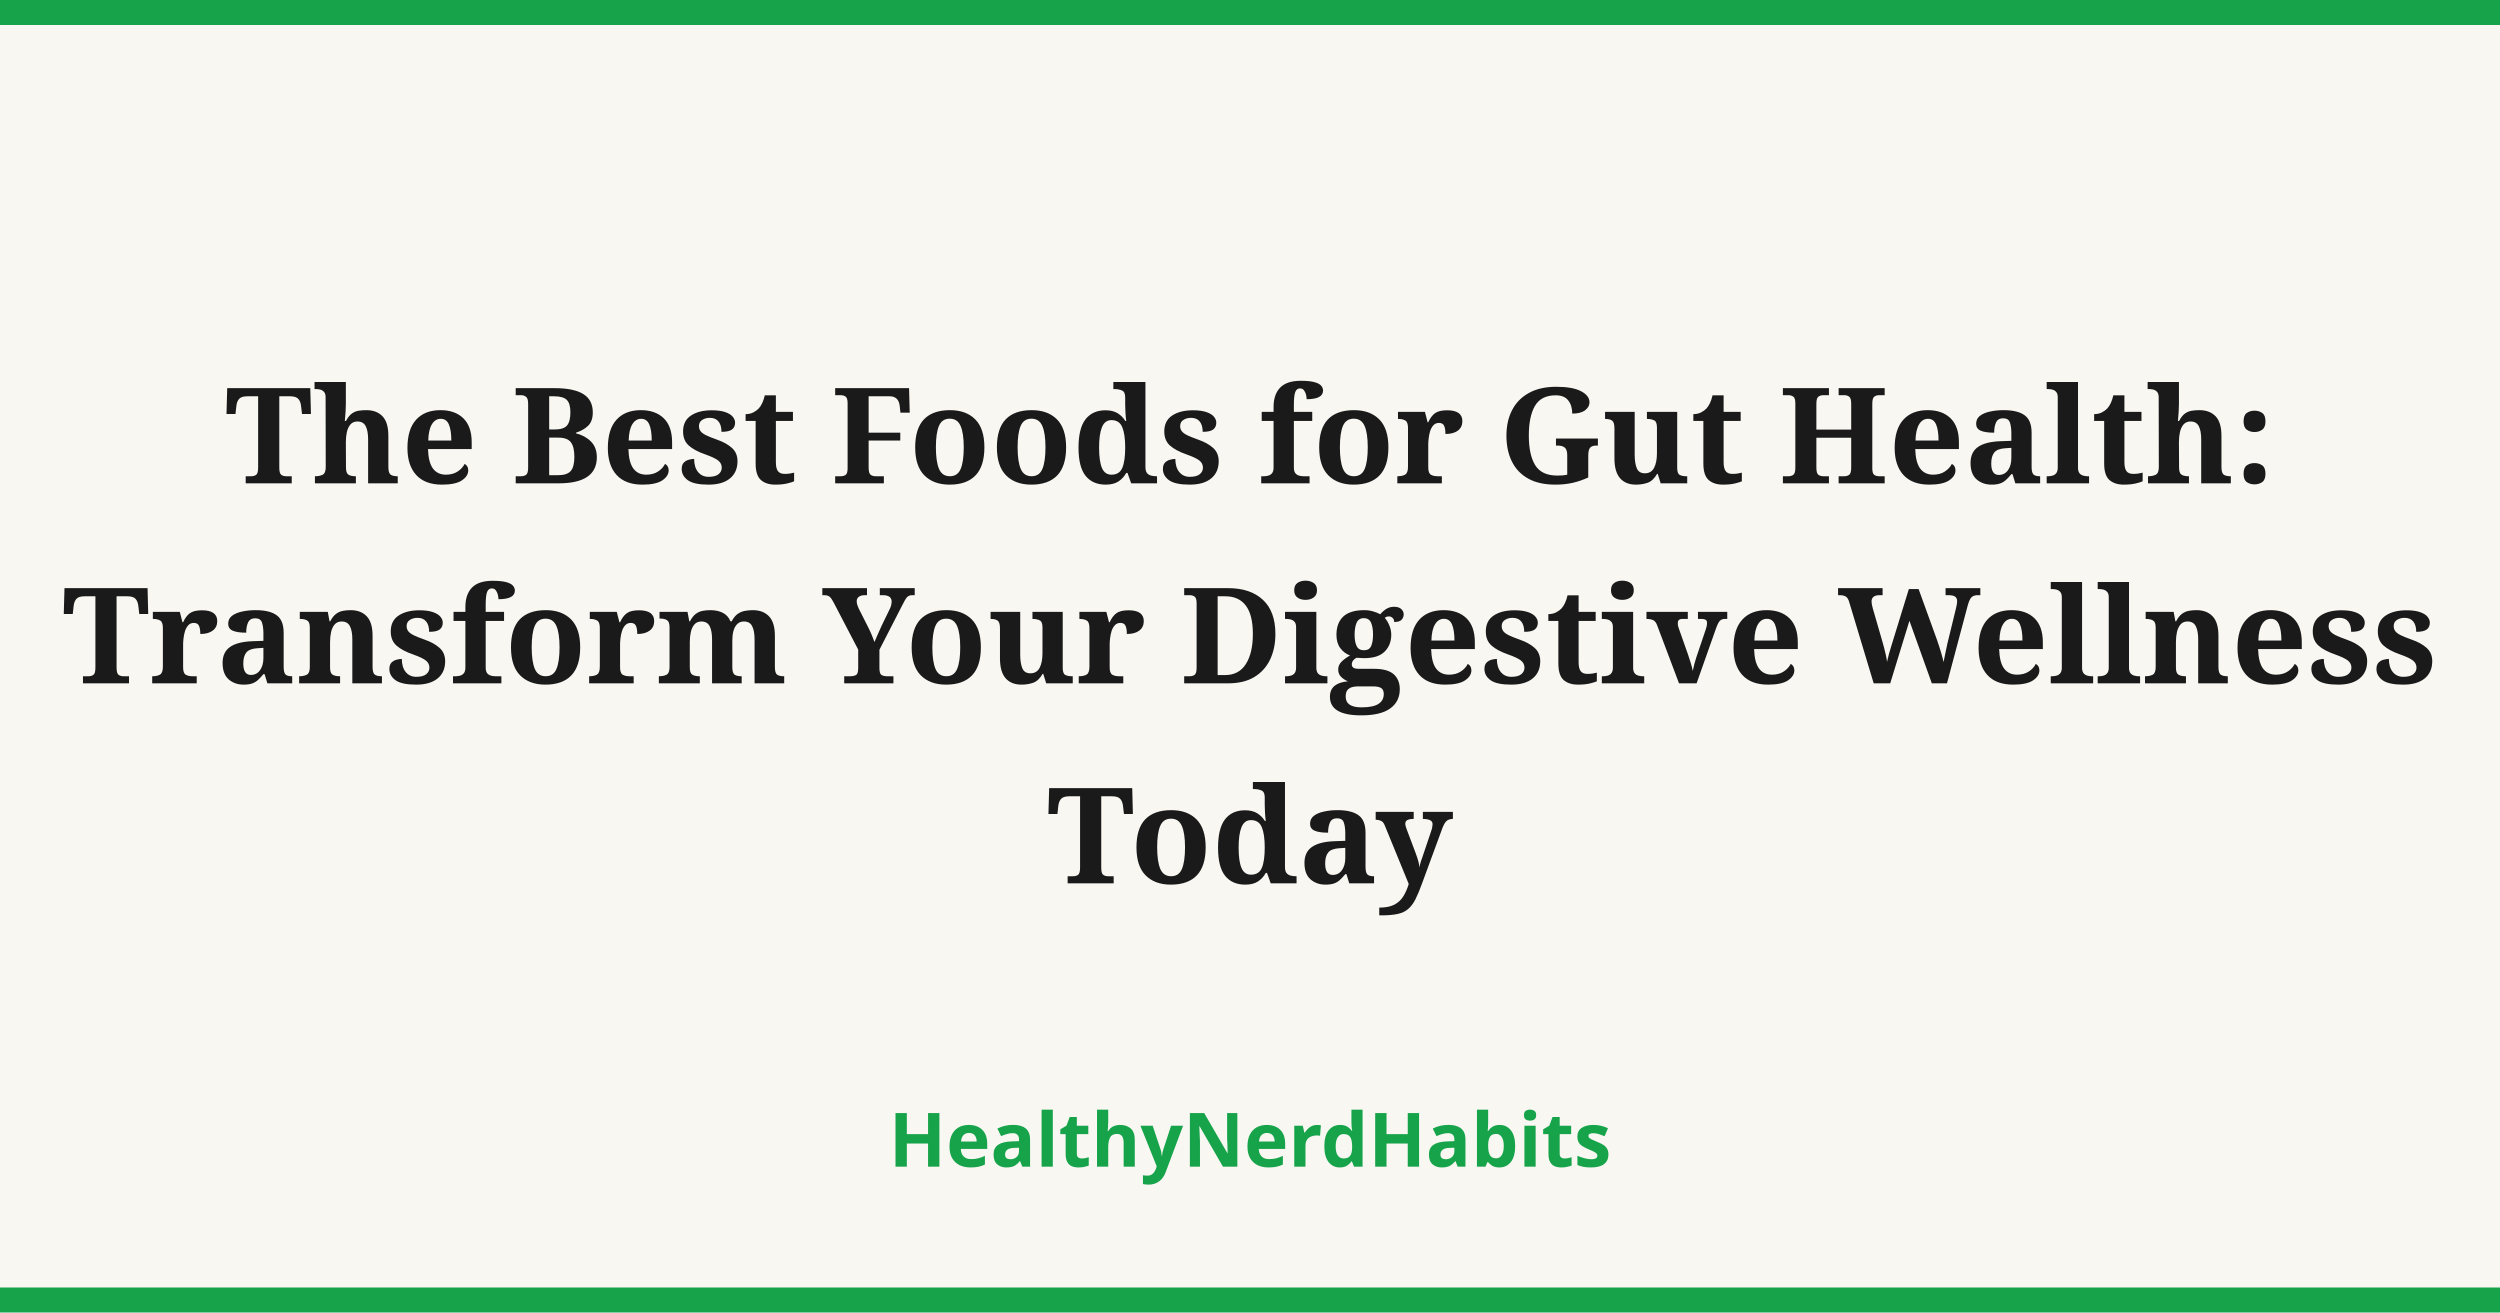
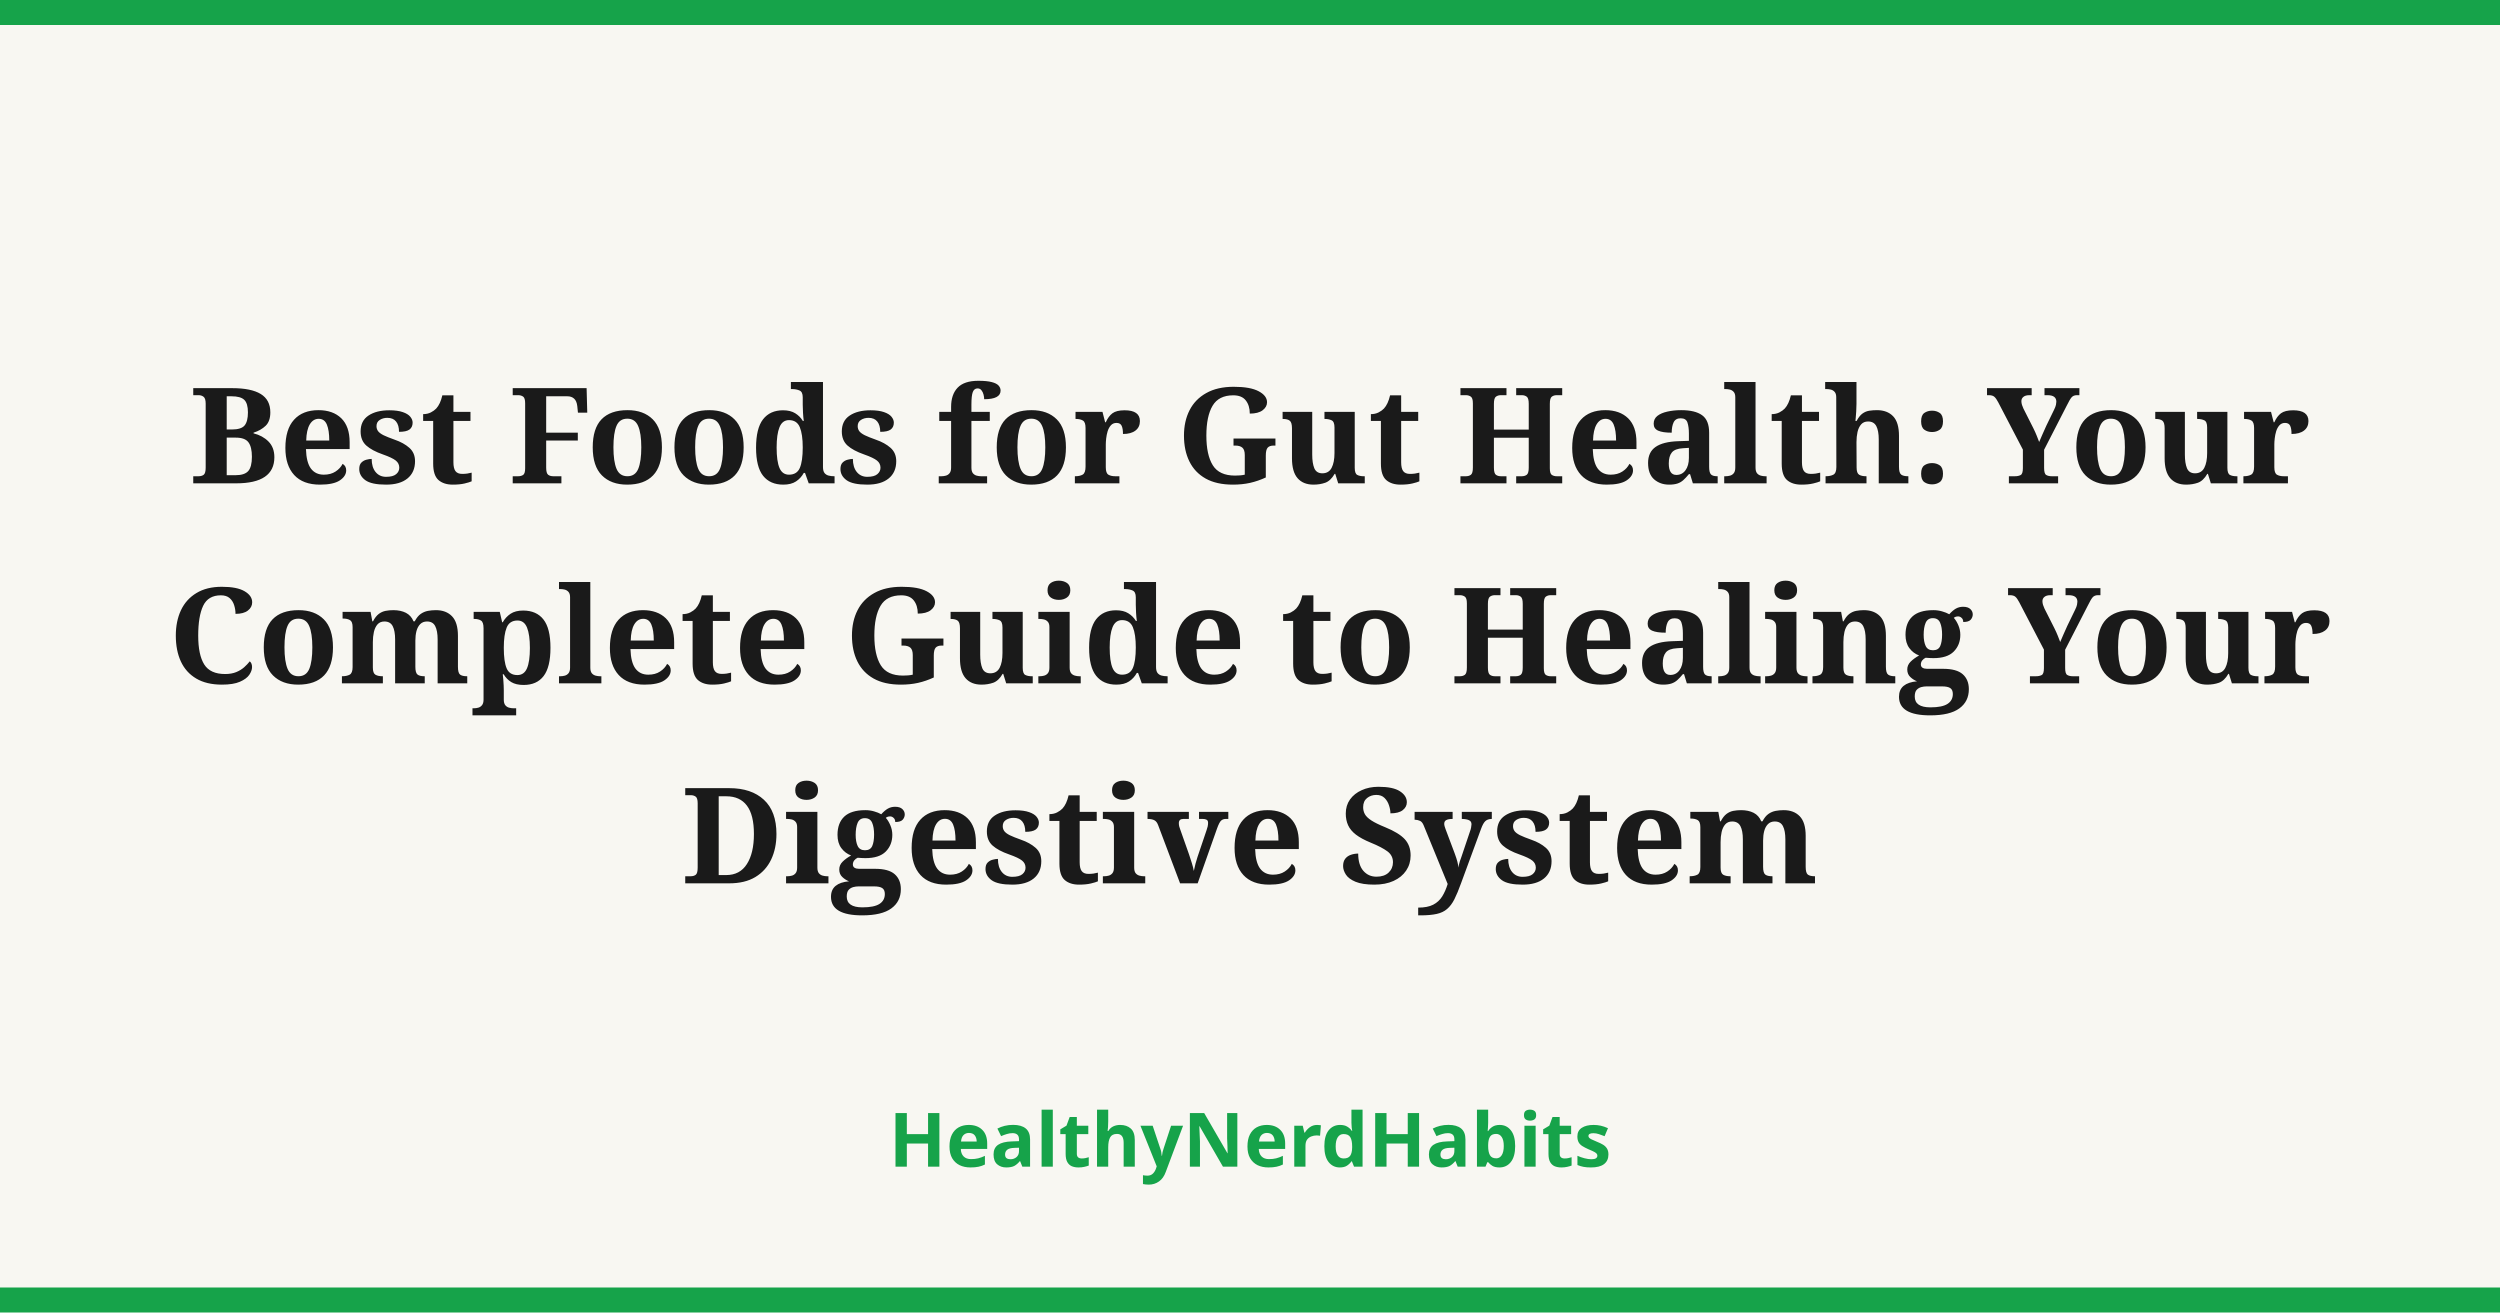
<svg xmlns="http://www.w3.org/2000/svg" width="600" height="315" viewBox="0 0 600 315">
  <rect width="600" height="315" fill="#f8f7f2" />
  <rect width="600" height="6" fill="#16a34a" />
  <rect y="309" width="600" height="6" fill="#16a34a" />
-   <text x="300" y="116" font-family="Georgia,serif" font-size="32" font-weight="bold" fill="#1a1a1a" text-anchor="middle">The Best Foods for Gut Health:</text>
-   <text x="300" y="164" font-family="Georgia,serif" font-size="32" font-weight="bold" fill="#1a1a1a" text-anchor="middle">Transform Your Digestive Wellness</text>
-   <text x="300" y="212" font-family="Georgia,serif" font-size="32" font-weight="bold" fill="#1a1a1a" text-anchor="middle">Today</text>
+   <text x="300" y="116" font-family="Georgia,serif" font-size="32" font-weight="bold" fill="#1a1a1a" text-anchor="middle">Best Foods for Gut Health: Your</text>
+   <text x="300" y="164" font-family="Georgia,serif" font-size="32" font-weight="bold" fill="#1a1a1a" text-anchor="middle">Complete Guide to Healing Your</text>
+   <text x="300" y="212" font-family="Georgia,serif" font-size="32" font-weight="bold" fill="#1a1a1a" text-anchor="middle">Digestive System</text>
  <text x="300" y="280" font-family="sans-serif" font-size="18" fill="#16a34a" text-anchor="middle" font-weight="600">HealthyNerdHabits</text>
</svg>
